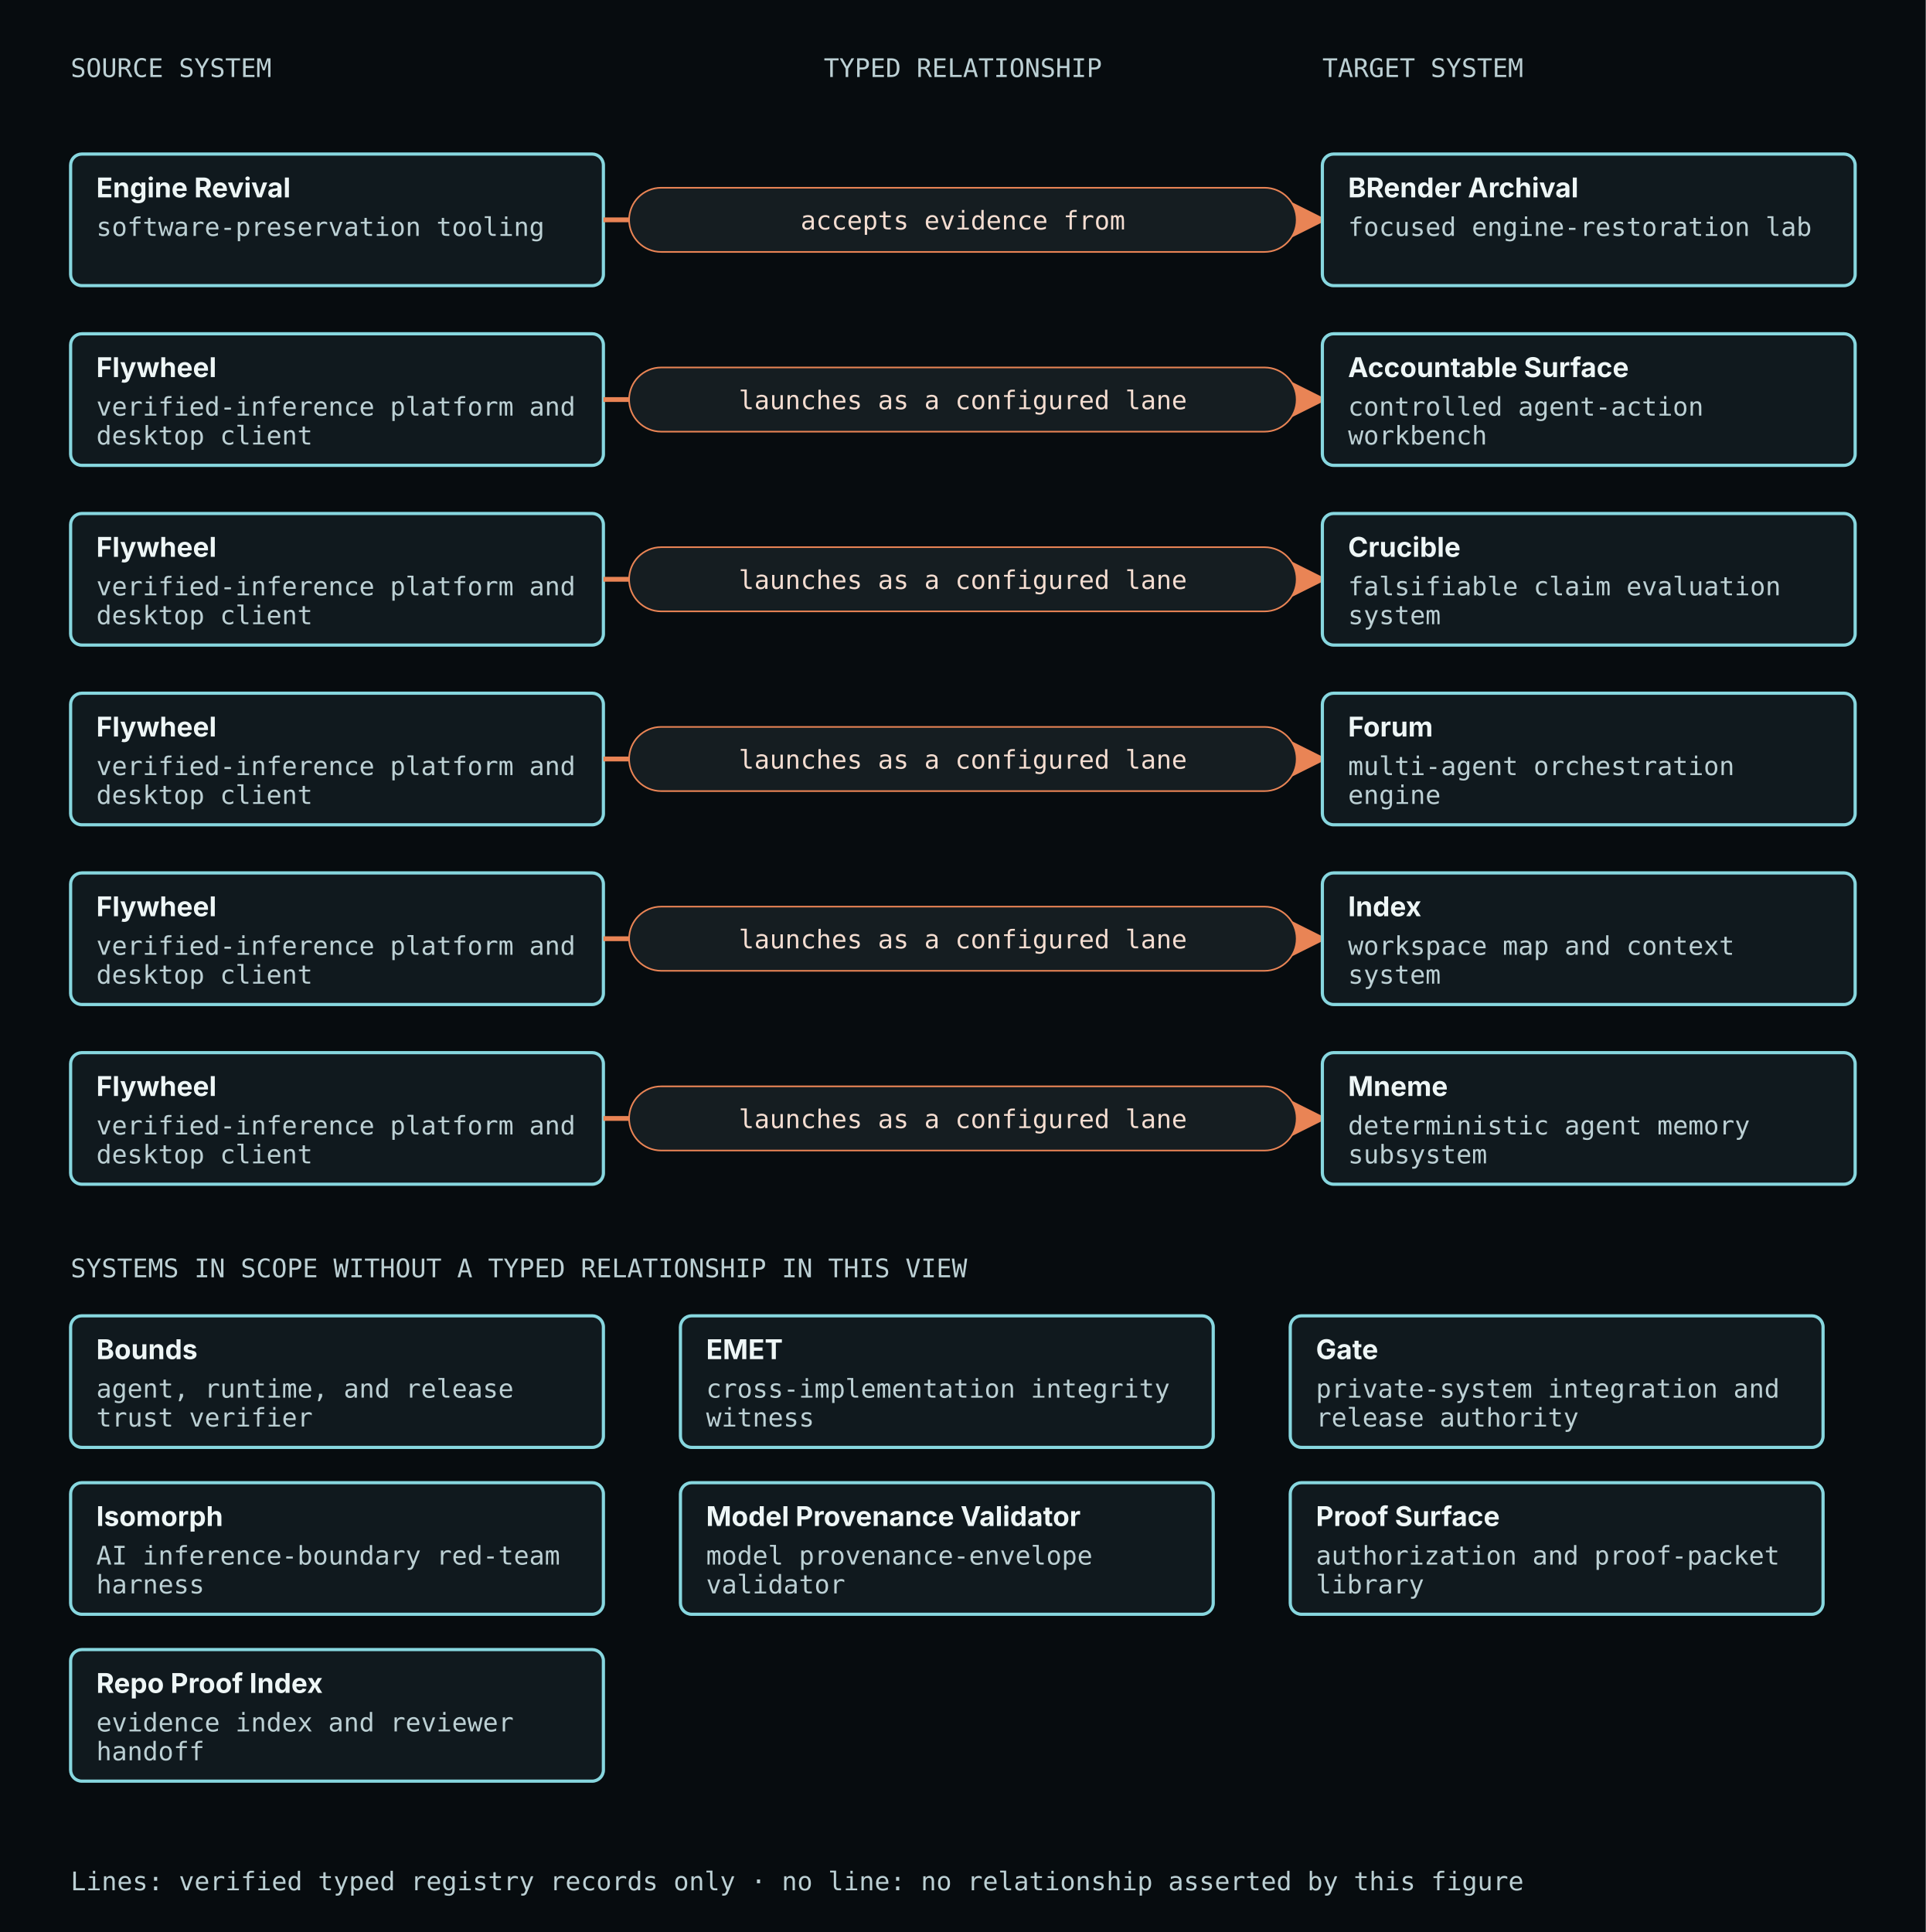
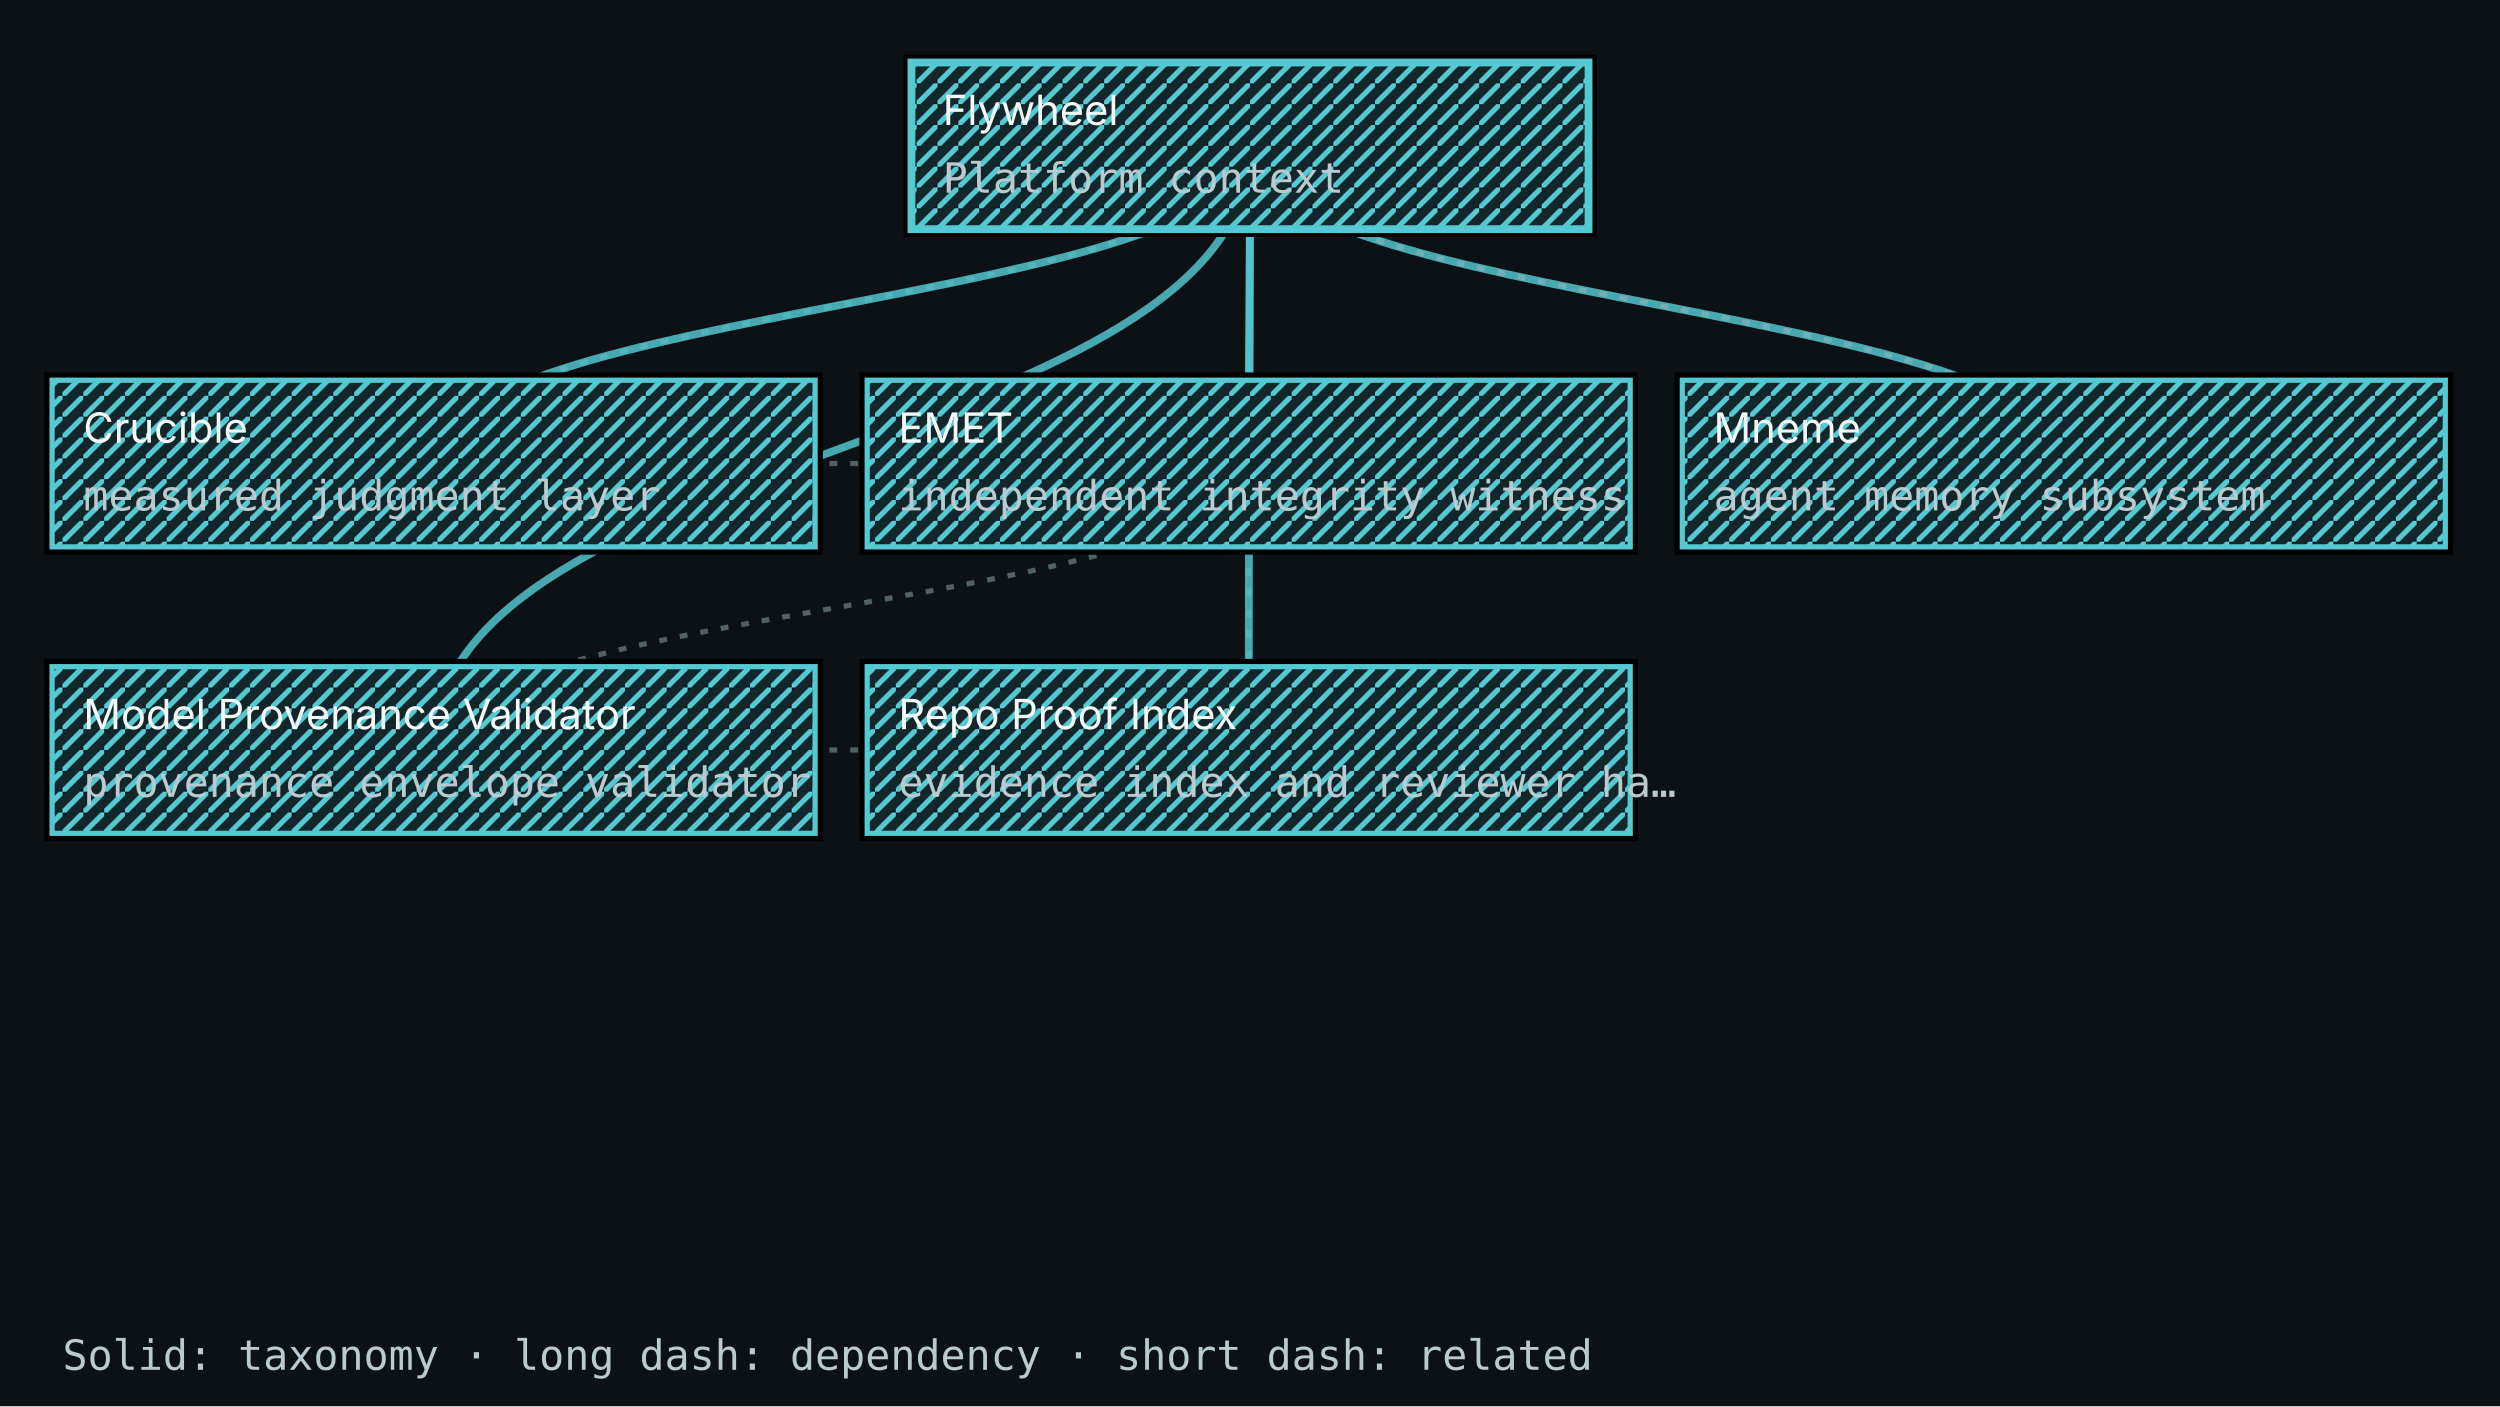
- <svg xmlns="http://www.w3.org/2000/svg" role="img" width="1200" height="1204" viewBox="0 0 1200 1204" aria-labelledby="verification-capability-map-title verification-capability-map-desc" data-figure-kind="relationship">
+ <svg xmlns="http://www.w3.org/2000/svg" role="img" viewBox="0 0 960 540" aria-labelledby="verification-capability-map-title verification-capability-map-desc" data-figure-kind="relationship">
  <defs>
-     <marker id="verification-capability-map-arrow" markerWidth="10" markerHeight="10" refX="9" refY="5" orient="auto">
-       <path d="M0 0L10 5L0 10Z" fill="#e98455" />
+     <pattern id="verification-capability-map-verified-pattern" width="8" height="8" patternUnits="userSpaceOnUse">
+       <rect width="8" height="8" fill="#13262b" />
+       <path d="M0 8L8 0" stroke="#54c9d1" stroke-width="2" />
+     </pattern>
+     <pattern id="verification-capability-map-caution-pattern" width="10" height="10" patternUnits="userSpaceOnUse">
+       <rect width="10" height="10" fill="#291b18" />
+       <path d="M-2 10L10-2M4 12L12 4" stroke="#d47a5a" stroke-width="2" />
+     </pattern>
+     <pattern id="verification-capability-map-unavailable-pattern" width="8" height="8" patternUnits="userSpaceOnUse">
+       <rect width="8" height="8" fill="#17252c" />
+       <circle cx="2" cy="2" r="1.2" fill="#9eb8bf" />
+     </pattern>
+     <marker id="verification-capability-map-arrow" markerWidth="8" markerHeight="8" refX="7" refY="4" orient="auto" markerUnits="strokeWidth">
+       <path d="M0 0L8 4L0 8Z" fill="#9eb8bf" />
    </marker>
  </defs>
  <style>
-     text{font-family:"Hanken Grotesk",-apple-system,BlinkMacSystemFont,"Segoe UI",sans-serif;fill:#eef6f6}
-     .mono{font-family:"Conso","JetBrains Mono",ui-monospace,"SFMono-Regular",monospace}.muted{fill:#bcd0d4}.relation-label{fill:#f4ddd1}
-     [data-figure-point]:focus{outline:none}[data-figure-point]:focus-visible .focus-ring{stroke:#f5f2e9;stroke-width:5}
+     text{font-family:"Hanken Grotesk",-apple-system,BlinkMacSystemFont,"Segoe UI",sans-serif;fill:#f2f8f8}
+     .mono{font-family:"Conso","JetBrains Mono",ui-monospace,"SFMono-Regular",monospace}
+     .muted{fill:#b9cbd0}.hairline{stroke:#36505a;stroke-width:1}.value{font-variant-numeric:tabular-nums}
+     [data-figure-point]:focus{outline:none}[data-figure-point]:focus-visible .focus-ring{stroke:#54c9d1;stroke-width:4;fill:none}
  </style>
-   <rect width="1200" height="1204" fill="#070c0f" />
-   <text x="44" y="48" class="mono muted" font-size="16">SOURCE SYSTEM</text>
-   <text x="600" y="48" text-anchor="middle" class="mono muted" font-size="16">TYPED RELATIONSHIP</text>
-   <text x="824" y="48" class="mono muted" font-size="16">TARGET SYSTEM</text>
-   <g data-figure-point="true" data-figure-key="engine-revival" data-node-instance="source-0" role="graphics-symbol" aria-label="Engine Revival. software-preservation tooling." tabindex="0">
-     <rect class="focus-ring" x="40" y="92" width="340" height="90" rx="10" fill="none" stroke="transparent" />
-     <rect x="44" y="96" width="332" height="82" rx="7" fill="#10191e" stroke="#87d7df" stroke-width="2" />
-     <text x="60" y="123" font-size="17" font-weight="700">Engine Revival</text>
-     <text x="60" y="147" class="mono muted" font-size="16">software-preservation tooling</text>
+   <rect width="960" height="540" fill="#0b1115" />
+   <path data-relationship-edge="true" data-edge-type="related" d="M166.50 178.00 C166.50 178.00 479.50 178.00 479.50 178.00" fill="none" stroke="#9eb8bf" stroke-width="2" stroke-dasharray="3 5" marker-end="url(#verification-capability-map-arrow)" opacity="0.48" aria-hidden="true" />
+   <path data-relationship-edge="true" data-edge-type="related" d="M166.50 178.00 C166.50 117.00 480.00 117.00 480.00 56.00" fill="none" stroke="#9eb8bf" stroke-width="2" stroke-dasharray="3 5" marker-end="url(#verification-capability-map-arrow)" opacity="0.48" aria-hidden="true" />
+   <path data-relationship-edge="true" data-edge-type="related" d="M479.50 178.00 C479.50 233.00 166.50 233.00 166.50 288.00" fill="none" stroke="#9eb8bf" stroke-width="2" stroke-dasharray="3 5" marker-end="url(#verification-capability-map-arrow)" opacity="0.48" aria-hidden="true" />
+   <path data-relationship-edge="true" data-edge-type="related" d="M479.50 178.00 C479.50 233.00 479.50 233.00 479.50 288.00" fill="none" stroke="#9eb8bf" stroke-width="2" stroke-dasharray="3 5" marker-end="url(#verification-capability-map-arrow)" opacity="0.48" aria-hidden="true" />
+   <path data-relationship-edge="true" data-edge-type="hierarchy" d="M480.00 56.00 C480.00 117.00 166.50 117.00 166.50 178.00" fill="none" stroke="#54c9d1" stroke-width="3" stroke-dasharray="none" marker-end="url(#verification-capability-map-arrow)" opacity="0.82" aria-hidden="true" />
+   <path data-relationship-edge="true" data-edge-type="hierarchy" d="M480.00 56.00 C480.00 117.00 479.50 117.00 479.50 178.00" fill="none" stroke="#54c9d1" stroke-width="3" stroke-dasharray="none" marker-end="url(#verification-capability-map-arrow)" opacity="0.82" aria-hidden="true" />
+   <path data-relationship-edge="true" data-edge-type="hierarchy" d="M480.00 56.00 C480.00 117.00 792.50 117.00 792.50 178.00" fill="none" stroke="#54c9d1" stroke-width="3" stroke-dasharray="none" marker-end="url(#verification-capability-map-arrow)" opacity="0.82" aria-hidden="true" />
+   <path data-relationship-edge="true" data-edge-type="related" d="M480.00 56.00 C480.00 117.00 792.50 117.00 792.50 178.00" fill="none" stroke="#9eb8bf" stroke-width="2" stroke-dasharray="3 5" marker-end="url(#verification-capability-map-arrow)" opacity="0.48" aria-hidden="true" />
+   <path data-relationship-edge="true" data-edge-type="hierarchy" d="M480.00 56.00 C480.00 172.00 166.50 172.00 166.50 288.00" fill="none" stroke="#54c9d1" stroke-width="3" stroke-dasharray="none" marker-end="url(#verification-capability-map-arrow)" opacity="0.82" aria-hidden="true" />
+   <path data-relationship-edge="true" data-edge-type="hierarchy" d="M480.00 56.00 C480.00 172.00 479.50 172.00 479.50 288.00" fill="none" stroke="#54c9d1" stroke-width="3" stroke-dasharray="none" marker-end="url(#verification-capability-map-arrow)" opacity="0.82" aria-hidden="true" />
+   <path data-relationship-edge="true" data-edge-type="related" d="M166.50 288.00 C166.50 288.00 479.50 288.00 479.50 288.00" fill="none" stroke="#9eb8bf" stroke-width="2" stroke-dasharray="3 5" marker-end="url(#verification-capability-map-arrow)" opacity="0.48" aria-hidden="true" />
+   <g data-figure-point="true" data-figure-key="crucible" data-status-label="measured judgment layer" role="graphics-symbol" aria-label="Crucible. measured judgment layer." tabindex="-1">
+     <rect class="focus-ring" x="17" y="143" width="299" height="70" stroke="transparent" />
+     <rect x="20" y="146" width="293" height="64" fill="url(#verification-capability-map-verified-pattern)" stroke="#54c9d1" stroke-width="2" stroke-dasharray="none" />
+     <text data-node-label="true" x="32" y="170" font-size="16">Crucible</text>
+     <text data-node-label="true" x="32" y="196" class="mono muted" font-size="16">measured judgment layer</text>
  </g>
-   <path data-relationship-edge="true" data-edge-type="accepts-evidence-from" d="M376 137 H824" fill="none" stroke="#e98455" stroke-width="3" marker-end="url(#verification-capability-map-arrow)">
-     </path>
-   <rect x="392" y="117" width="416" height="40" rx="20" fill="#151d21" stroke="#e98455" />
-   <text x="600" y="143" text-anchor="middle" class="mono relation-label" font-size="16">accepts evidence from</text>
-   <g data-figure-point="true" data-figure-key="brender-archival" data-node-instance="target-0" role="graphics-symbol" aria-label="BRender Archival. focused engine-restoration lab." tabindex="0">
-     <rect class="focus-ring" x="820" y="92" width="340" height="90" rx="10" fill="none" stroke="transparent" />
-     <rect x="824" y="96" width="332" height="82" rx="7" fill="#10191e" stroke="#87d7df" stroke-width="2" />
-     <text x="840" y="123" font-size="17" font-weight="700">BRender Archival</text>
-     <text x="840" y="147" class="mono muted" font-size="16">focused engine-restoration lab</text>
+   <g data-figure-point="true" data-figure-key="emet" data-status-label="independent integrity witness" role="graphics-symbol" aria-label="EMET. independent integrity witness." tabindex="-1">
+     <rect class="focus-ring" x="330" y="143" width="299" height="70" stroke="transparent" />
+     <rect x="333" y="146" width="293" height="64" fill="url(#verification-capability-map-verified-pattern)" stroke="#54c9d1" stroke-width="2" stroke-dasharray="none" />
+     <text data-node-label="true" x="345" y="170" font-size="16">EMET</text>
+     <text data-node-label="true" x="345" y="196" class="mono muted" font-size="16">independent integrity witness</text>
  </g>
-   <g data-figure-point="true" data-figure-key="flywheel" data-node-instance="source-1" role="graphics-symbol" aria-label="Flywheel. verified-inference platform and desktop client." tabindex="0">
-     <rect class="focus-ring" x="40" y="204" width="340" height="90" rx="10" fill="none" stroke="transparent" />
-     <rect x="44" y="208" width="332" height="82" rx="7" fill="#10191e" stroke="#87d7df" stroke-width="2" />
-     <text x="60" y="235" font-size="17" font-weight="700">Flywheel</text>
-     <text x="60" y="259" class="mono muted" font-size="16">verified-inference platform and</text>
-     <text x="60" y="277" class="mono muted" font-size="16">desktop client</text>
+   <g data-figure-point="true" data-figure-key="flywheel" data-status-label="Platform context" role="graphics-symbol" aria-label="Flywheel. Platform context." tabindex="-1">
+     <rect class="focus-ring" x="347" y="21" width="266" height="70" stroke="transparent" />
+     <rect x="350" y="24" width="260" height="64" fill="url(#verification-capability-map-verified-pattern)" stroke="#54c9d1" stroke-width="3" stroke-dasharray="none" />
+     <text data-node-label="true" x="362" y="48" font-size="16">Flywheel</text>
+     <text data-node-label="true" x="362" y="74" class="mono muted" font-size="16">Platform context</text>
  </g>
-   <path data-relationship-edge="true" data-edge-type="integrates-lane" d="M376 249 H824" fill="none" stroke="#e98455" stroke-width="3" marker-end="url(#verification-capability-map-arrow)">
-     </path>
-   <rect x="392" y="229" width="416" height="40" rx="20" fill="#151d21" stroke="#e98455" />
-   <text x="600" y="255" text-anchor="middle" class="mono relation-label" font-size="16">launches as a configured lane</text>
-   <g data-figure-point="true" data-figure-key="accountable-surface" data-node-instance="target-1" role="graphics-symbol" aria-label="Accountable Surface. controlled agent-action workbench." tabindex="0">
-     <rect class="focus-ring" x="820" y="204" width="340" height="90" rx="10" fill="none" stroke="transparent" />
-     <rect x="824" y="208" width="332" height="82" rx="7" fill="#10191e" stroke="#87d7df" stroke-width="2" />
-     <text x="840" y="235" font-size="17" font-weight="700">Accountable Surface</text>
-     <text x="840" y="259" class="mono muted" font-size="16">controlled agent-action</text>
-     <text x="840" y="277" class="mono muted" font-size="16">workbench</text>
+   <g data-figure-point="true" data-figure-key="mneme" data-status-label="agent memory subsystem" role="graphics-symbol" aria-label="Mneme. agent memory subsystem." tabindex="-1">
+     <rect class="focus-ring" x="643" y="143" width="299" height="70" stroke="transparent" />
+     <rect x="646" y="146" width="293" height="64" fill="url(#verification-capability-map-verified-pattern)" stroke="#54c9d1" stroke-width="2" stroke-dasharray="none" />
+     <text data-node-label="true" x="658" y="170" font-size="16">Mneme</text>
+     <text data-node-label="true" x="658" y="196" class="mono muted" font-size="16">agent memory subsystem</text>
  </g>
-   <g data-figure-point="true" data-figure-key="flywheel" data-node-instance="source-2" role="graphics-symbol" aria-label="Flywheel. verified-inference platform and desktop client." tabindex="0">
-     <rect class="focus-ring" x="40" y="316" width="340" height="90" rx="10" fill="none" stroke="transparent" />
-     <rect x="44" y="320" width="332" height="82" rx="7" fill="#10191e" stroke="#87d7df" stroke-width="2" />
-     <text x="60" y="347" font-size="17" font-weight="700">Flywheel</text>
-     <text x="60" y="371" class="mono muted" font-size="16">verified-inference platform and</text>
-     <text x="60" y="389" class="mono muted" font-size="16">desktop client</text>
+   <g data-figure-point="true" data-figure-key="model-provenance-validator" data-status-label="provenance envelope validator" role="graphics-symbol" aria-label="Model Provenance Validator. provenance envelope validator." tabindex="-1">
+     <rect class="focus-ring" x="17" y="253" width="299" height="70" stroke="transparent" />
+     <rect x="20" y="256" width="293" height="64" fill="url(#verification-capability-map-verified-pattern)" stroke="#54c9d1" stroke-width="2" stroke-dasharray="none" />
+     <text data-node-label="true" x="32" y="280" font-size="16">Model Provenance Validator</text>
+     <text data-node-label="true" x="32" y="306" class="mono muted" font-size="16">provenance envelope validator</text>
  </g>
-   <path data-relationship-edge="true" data-edge-type="integrates-lane" d="M376 361 H824" fill="none" stroke="#e98455" stroke-width="3" marker-end="url(#verification-capability-map-arrow)">
-     </path>
-   <rect x="392" y="341" width="416" height="40" rx="20" fill="#151d21" stroke="#e98455" />
-   <text x="600" y="367" text-anchor="middle" class="mono relation-label" font-size="16">launches as a configured lane</text>
-   <g data-figure-point="true" data-figure-key="crucible" data-node-instance="target-2" role="graphics-symbol" aria-label="Crucible. falsifiable claim evaluation system." tabindex="0">
-     <rect class="focus-ring" x="820" y="316" width="340" height="90" rx="10" fill="none" stroke="transparent" />
-     <rect x="824" y="320" width="332" height="82" rx="7" fill="#10191e" stroke="#87d7df" stroke-width="2" />
-     <text x="840" y="347" font-size="17" font-weight="700">Crucible</text>
-     <text x="840" y="371" class="mono muted" font-size="16">falsifiable claim evaluation</text>
-     <text x="840" y="389" class="mono muted" font-size="16">system</text>
+   <g data-figure-point="true" data-figure-key="repo-proof-index" data-status-label="evidence index and reviewer handoff" role="graphics-symbol" aria-label="Repo Proof Index. evidence index and reviewer handoff." tabindex="-1">
+     <rect class="focus-ring" x="330" y="253" width="299" height="70" stroke="transparent" />
+     <rect x="333" y="256" width="293" height="64" fill="url(#verification-capability-map-verified-pattern)" stroke="#54c9d1" stroke-width="2" stroke-dasharray="none" />
+     <text data-node-label="true" x="345" y="280" font-size="16">Repo Proof Index</text>
+     <text data-node-label="true" x="345" y="306" class="mono muted" font-size="16">evidence index and reviewer ha…</text>
  </g>
-   <g data-figure-point="true" data-figure-key="flywheel" data-node-instance="source-3" role="graphics-symbol" aria-label="Flywheel. verified-inference platform and desktop client." tabindex="0">
-     <rect class="focus-ring" x="40" y="428" width="340" height="90" rx="10" fill="none" stroke="transparent" />
-     <rect x="44" y="432" width="332" height="82" rx="7" fill="#10191e" stroke="#87d7df" stroke-width="2" />
-     <text x="60" y="459" font-size="17" font-weight="700">Flywheel</text>
-     <text x="60" y="483" class="mono muted" font-size="16">verified-inference platform and</text>
-     <text x="60" y="501" class="mono muted" font-size="16">desktop client</text>
-   </g>
-   <path data-relationship-edge="true" data-edge-type="integrates-lane" d="M376 473 H824" fill="none" stroke="#e98455" stroke-width="3" marker-end="url(#verification-capability-map-arrow)">
-     </path>
-   <rect x="392" y="453" width="416" height="40" rx="20" fill="#151d21" stroke="#e98455" />
-   <text x="600" y="479" text-anchor="middle" class="mono relation-label" font-size="16">launches as a configured lane</text>
-   <g data-figure-point="true" data-figure-key="forum" data-node-instance="target-3" role="graphics-symbol" aria-label="Forum. multi-agent orchestration engine." tabindex="0">
-     <rect class="focus-ring" x="820" y="428" width="340" height="90" rx="10" fill="none" stroke="transparent" />
-     <rect x="824" y="432" width="332" height="82" rx="7" fill="#10191e" stroke="#87d7df" stroke-width="2" />
-     <text x="840" y="459" font-size="17" font-weight="700">Forum</text>
-     <text x="840" y="483" class="mono muted" font-size="16">multi-agent orchestration</text>
-     <text x="840" y="501" class="mono muted" font-size="16">engine</text>
-   </g>
-   <g data-figure-point="true" data-figure-key="flywheel" data-node-instance="source-4" role="graphics-symbol" aria-label="Flywheel. verified-inference platform and desktop client." tabindex="0">
-     <rect class="focus-ring" x="40" y="540" width="340" height="90" rx="10" fill="none" stroke="transparent" />
-     <rect x="44" y="544" width="332" height="82" rx="7" fill="#10191e" stroke="#87d7df" stroke-width="2" />
-     <text x="60" y="571" font-size="17" font-weight="700">Flywheel</text>
-     <text x="60" y="595" class="mono muted" font-size="16">verified-inference platform and</text>
-     <text x="60" y="613" class="mono muted" font-size="16">desktop client</text>
-   </g>
-   <path data-relationship-edge="true" data-edge-type="integrates-lane" d="M376 585 H824" fill="none" stroke="#e98455" stroke-width="3" marker-end="url(#verification-capability-map-arrow)">
-     </path>
-   <rect x="392" y="565" width="416" height="40" rx="20" fill="#151d21" stroke="#e98455" />
-   <text x="600" y="591" text-anchor="middle" class="mono relation-label" font-size="16">launches as a configured lane</text>
-   <g data-figure-point="true" data-figure-key="index" data-node-instance="target-4" role="graphics-symbol" aria-label="Index. workspace map and context system." tabindex="0">
-     <rect class="focus-ring" x="820" y="540" width="340" height="90" rx="10" fill="none" stroke="transparent" />
-     <rect x="824" y="544" width="332" height="82" rx="7" fill="#10191e" stroke="#87d7df" stroke-width="2" />
-     <text x="840" y="571" font-size="17" font-weight="700">Index</text>
-     <text x="840" y="595" class="mono muted" font-size="16">workspace map and context</text>
-     <text x="840" y="613" class="mono muted" font-size="16">system</text>
-   </g>
-   <g data-figure-point="true" data-figure-key="flywheel" data-node-instance="source-5" role="graphics-symbol" aria-label="Flywheel. verified-inference platform and desktop client." tabindex="0">
-     <rect class="focus-ring" x="40" y="652" width="340" height="90" rx="10" fill="none" stroke="transparent" />
-     <rect x="44" y="656" width="332" height="82" rx="7" fill="#10191e" stroke="#87d7df" stroke-width="2" />
-     <text x="60" y="683" font-size="17" font-weight="700">Flywheel</text>
-     <text x="60" y="707" class="mono muted" font-size="16">verified-inference platform and</text>
-     <text x="60" y="725" class="mono muted" font-size="16">desktop client</text>
-   </g>
-   <path data-relationship-edge="true" data-edge-type="integrates-lane" d="M376 697 H824" fill="none" stroke="#e98455" stroke-width="3" marker-end="url(#verification-capability-map-arrow)">
-     </path>
-   <rect x="392" y="677" width="416" height="40" rx="20" fill="#151d21" stroke="#e98455" />
-   <text x="600" y="703" text-anchor="middle" class="mono relation-label" font-size="16">launches as a configured lane</text>
-   <g data-figure-point="true" data-figure-key="mneme" data-node-instance="target-5" role="graphics-symbol" aria-label="Mneme. deterministic agent memory subsystem." tabindex="0">
-     <rect class="focus-ring" x="820" y="652" width="340" height="90" rx="10" fill="none" stroke="transparent" />
-     <rect x="824" y="656" width="332" height="82" rx="7" fill="#10191e" stroke="#87d7df" stroke-width="2" />
-     <text x="840" y="683" font-size="17" font-weight="700">Mneme</text>
-     <text x="840" y="707" class="mono muted" font-size="16">deterministic agent memory</text>
-     <text x="840" y="725" class="mono muted" font-size="16">subsystem</text>
-   </g>
-   <text x="44" y="796" class="mono muted" font-size="16">SYSTEMS IN SCOPE WITHOUT A TYPED RELATIONSHIP IN THIS VIEW</text>
-   <g data-figure-point="true" data-figure-key="bounds" data-node-instance="isolated-0" role="graphics-symbol" aria-label="Bounds. agent, runtime, and release trust verifier." tabindex="0">
-     <rect class="focus-ring" x="40" y="816" width="340" height="90" rx="10" fill="none" stroke="transparent" />
-     <rect x="44" y="820" width="332" height="82" rx="7" fill="#10191e" stroke="#87d7df" stroke-width="2" />
-     <text x="60" y="847" font-size="17" font-weight="700">Bounds</text>
-     <text x="60" y="871" class="mono muted" font-size="16">agent, runtime, and release</text>
-     <text x="60" y="889" class="mono muted" font-size="16">trust verifier</text>
-   </g>
-   <g data-figure-point="true" data-figure-key="emet" data-node-instance="isolated-1" role="graphics-symbol" aria-label="EMET. cross-implementation integrity witness." tabindex="0">
-     <rect class="focus-ring" x="420" y="816" width="340" height="90" rx="10" fill="none" stroke="transparent" />
-     <rect x="424" y="820" width="332" height="82" rx="7" fill="#10191e" stroke="#87d7df" stroke-width="2" />
-     <text x="440" y="847" font-size="17" font-weight="700">EMET</text>
-     <text x="440" y="871" class="mono muted" font-size="16">cross-implementation integrity</text>
-     <text x="440" y="889" class="mono muted" font-size="16">witness</text>
-   </g>
-   <g data-figure-point="true" data-figure-key="gate" data-node-instance="isolated-2" role="graphics-symbol" aria-label="Gate. private-system integration and release authority." tabindex="0">
-     <rect class="focus-ring" x="800" y="816" width="340" height="90" rx="10" fill="none" stroke="transparent" />
-     <rect x="804" y="820" width="332" height="82" rx="7" fill="#10191e" stroke="#87d7df" stroke-width="2" />
-     <text x="820" y="847" font-size="17" font-weight="700">Gate</text>
-     <text x="820" y="871" class="mono muted" font-size="16">private-system integration and</text>
-     <text x="820" y="889" class="mono muted" font-size="16">release authority</text>
-   </g>
-   <g data-figure-point="true" data-figure-key="isomorph" data-node-instance="isolated-3" role="graphics-symbol" aria-label="Isomorph. AI inference-boundary red-team harness." tabindex="0">
-     <rect class="focus-ring" x="40" y="920" width="340" height="90" rx="10" fill="none" stroke="transparent" />
-     <rect x="44" y="924" width="332" height="82" rx="7" fill="#10191e" stroke="#87d7df" stroke-width="2" />
-     <text x="60" y="951" font-size="17" font-weight="700">Isomorph</text>
-     <text x="60" y="975" class="mono muted" font-size="16">AI inference-boundary red-team</text>
-     <text x="60" y="993" class="mono muted" font-size="16">harness</text>
-   </g>
-   <g data-figure-point="true" data-figure-key="model-provenance-validator" data-node-instance="isolated-4" role="graphics-symbol" aria-label="Model Provenance Validator. model provenance-envelope validator." tabindex="0">
-     <rect class="focus-ring" x="420" y="920" width="340" height="90" rx="10" fill="none" stroke="transparent" />
-     <rect x="424" y="924" width="332" height="82" rx="7" fill="#10191e" stroke="#87d7df" stroke-width="2" />
-     <text x="440" y="951" font-size="17" font-weight="700">Model Provenance Validator</text>
-     <text x="440" y="975" class="mono muted" font-size="16">model provenance-envelope</text>
-     <text x="440" y="993" class="mono muted" font-size="16">validator</text>
-   </g>
-   <g data-figure-point="true" data-figure-key="proof-surface" data-node-instance="isolated-5" role="graphics-symbol" aria-label="Proof Surface. authorization and proof-packet library." tabindex="0">
-     <rect class="focus-ring" x="800" y="920" width="340" height="90" rx="10" fill="none" stroke="transparent" />
-     <rect x="804" y="924" width="332" height="82" rx="7" fill="#10191e" stroke="#87d7df" stroke-width="2" />
-     <text x="820" y="951" font-size="17" font-weight="700">Proof Surface</text>
-     <text x="820" y="975" class="mono muted" font-size="16">authorization and proof-packet</text>
-     <text x="820" y="993" class="mono muted" font-size="16">library</text>
-   </g>
-   <g data-figure-point="true" data-figure-key="repo-proof-index" data-node-instance="isolated-6" role="graphics-symbol" aria-label="Repo Proof Index. evidence index and reviewer handoff." tabindex="0">
-     <rect class="focus-ring" x="40" y="1024" width="340" height="90" rx="10" fill="none" stroke="transparent" />
-     <rect x="44" y="1028" width="332" height="82" rx="7" fill="#10191e" stroke="#87d7df" stroke-width="2" />
-     <text x="60" y="1055" font-size="17" font-weight="700">Repo Proof Index</text>
-     <text x="60" y="1079" class="mono muted" font-size="16">evidence index and reviewer</text>
-     <text x="60" y="1097" class="mono muted" font-size="16">handoff</text>
-   </g>
-   <text x="44" y="1178" class="mono muted" font-size="16">Lines: verified typed registry records only · no line: no relationship asserted by this figure</text>
+   <text x="24" y="526" class="mono muted" font-size="16">Solid: taxonomy · long dash: dependency · short dash: related</text>
</svg>
